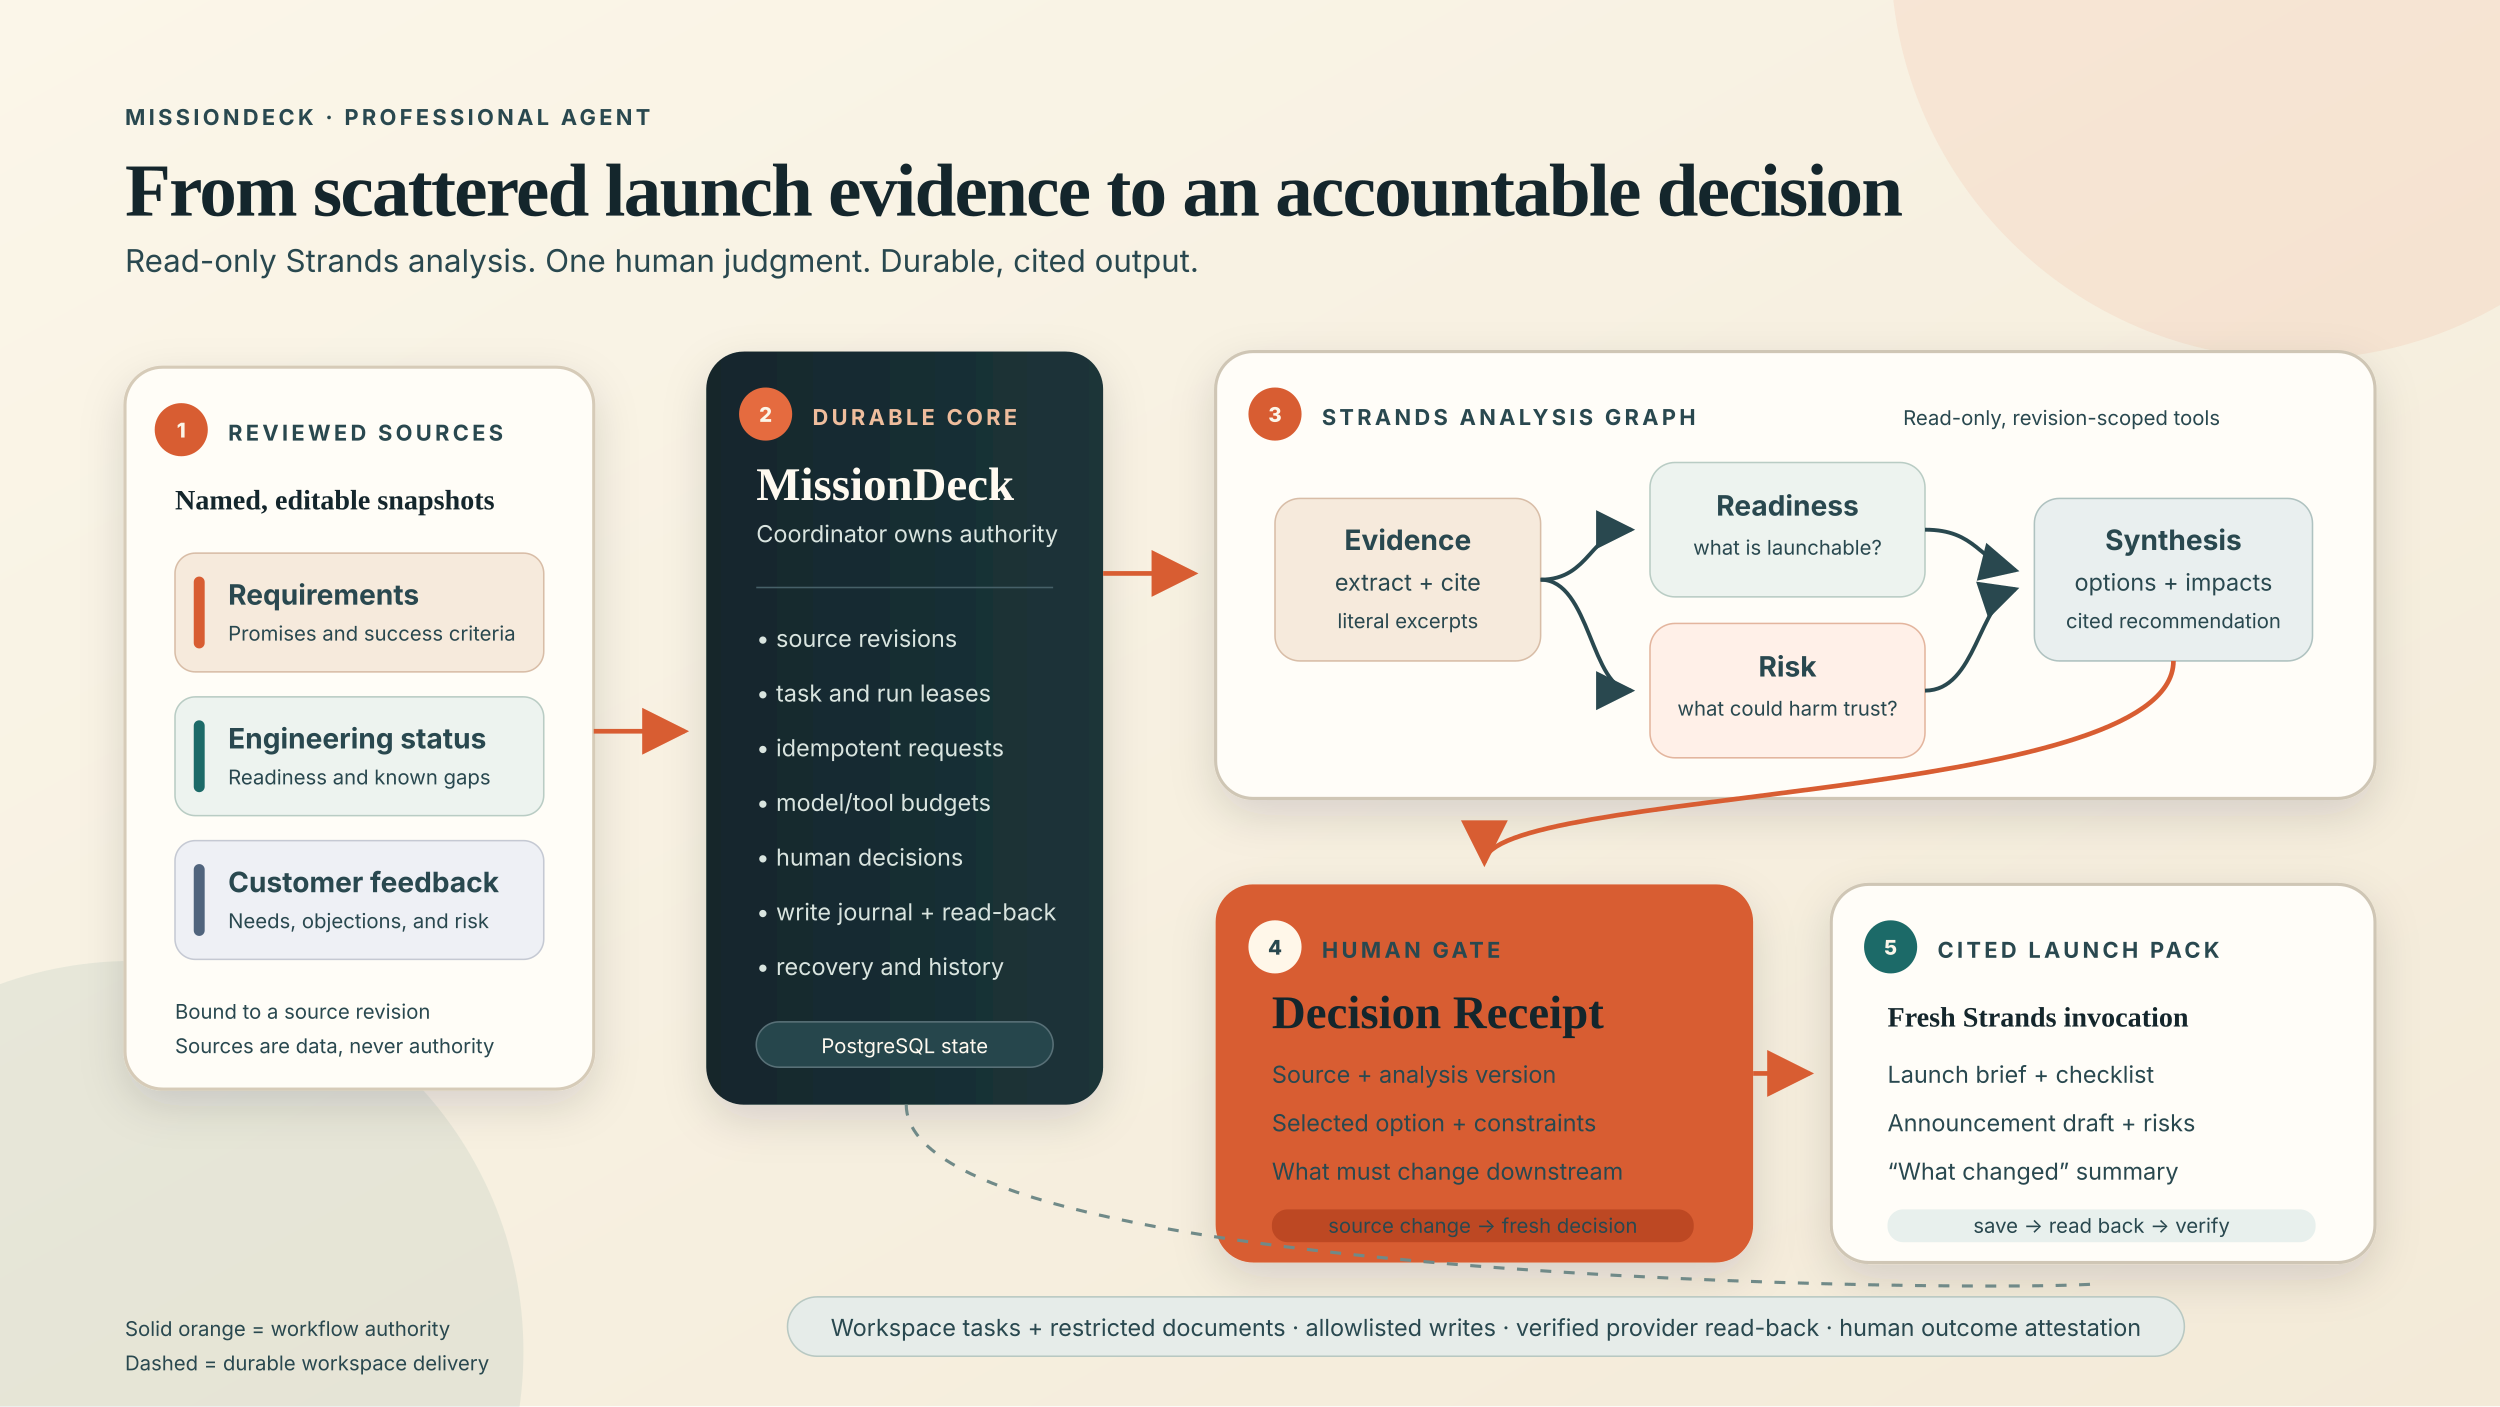
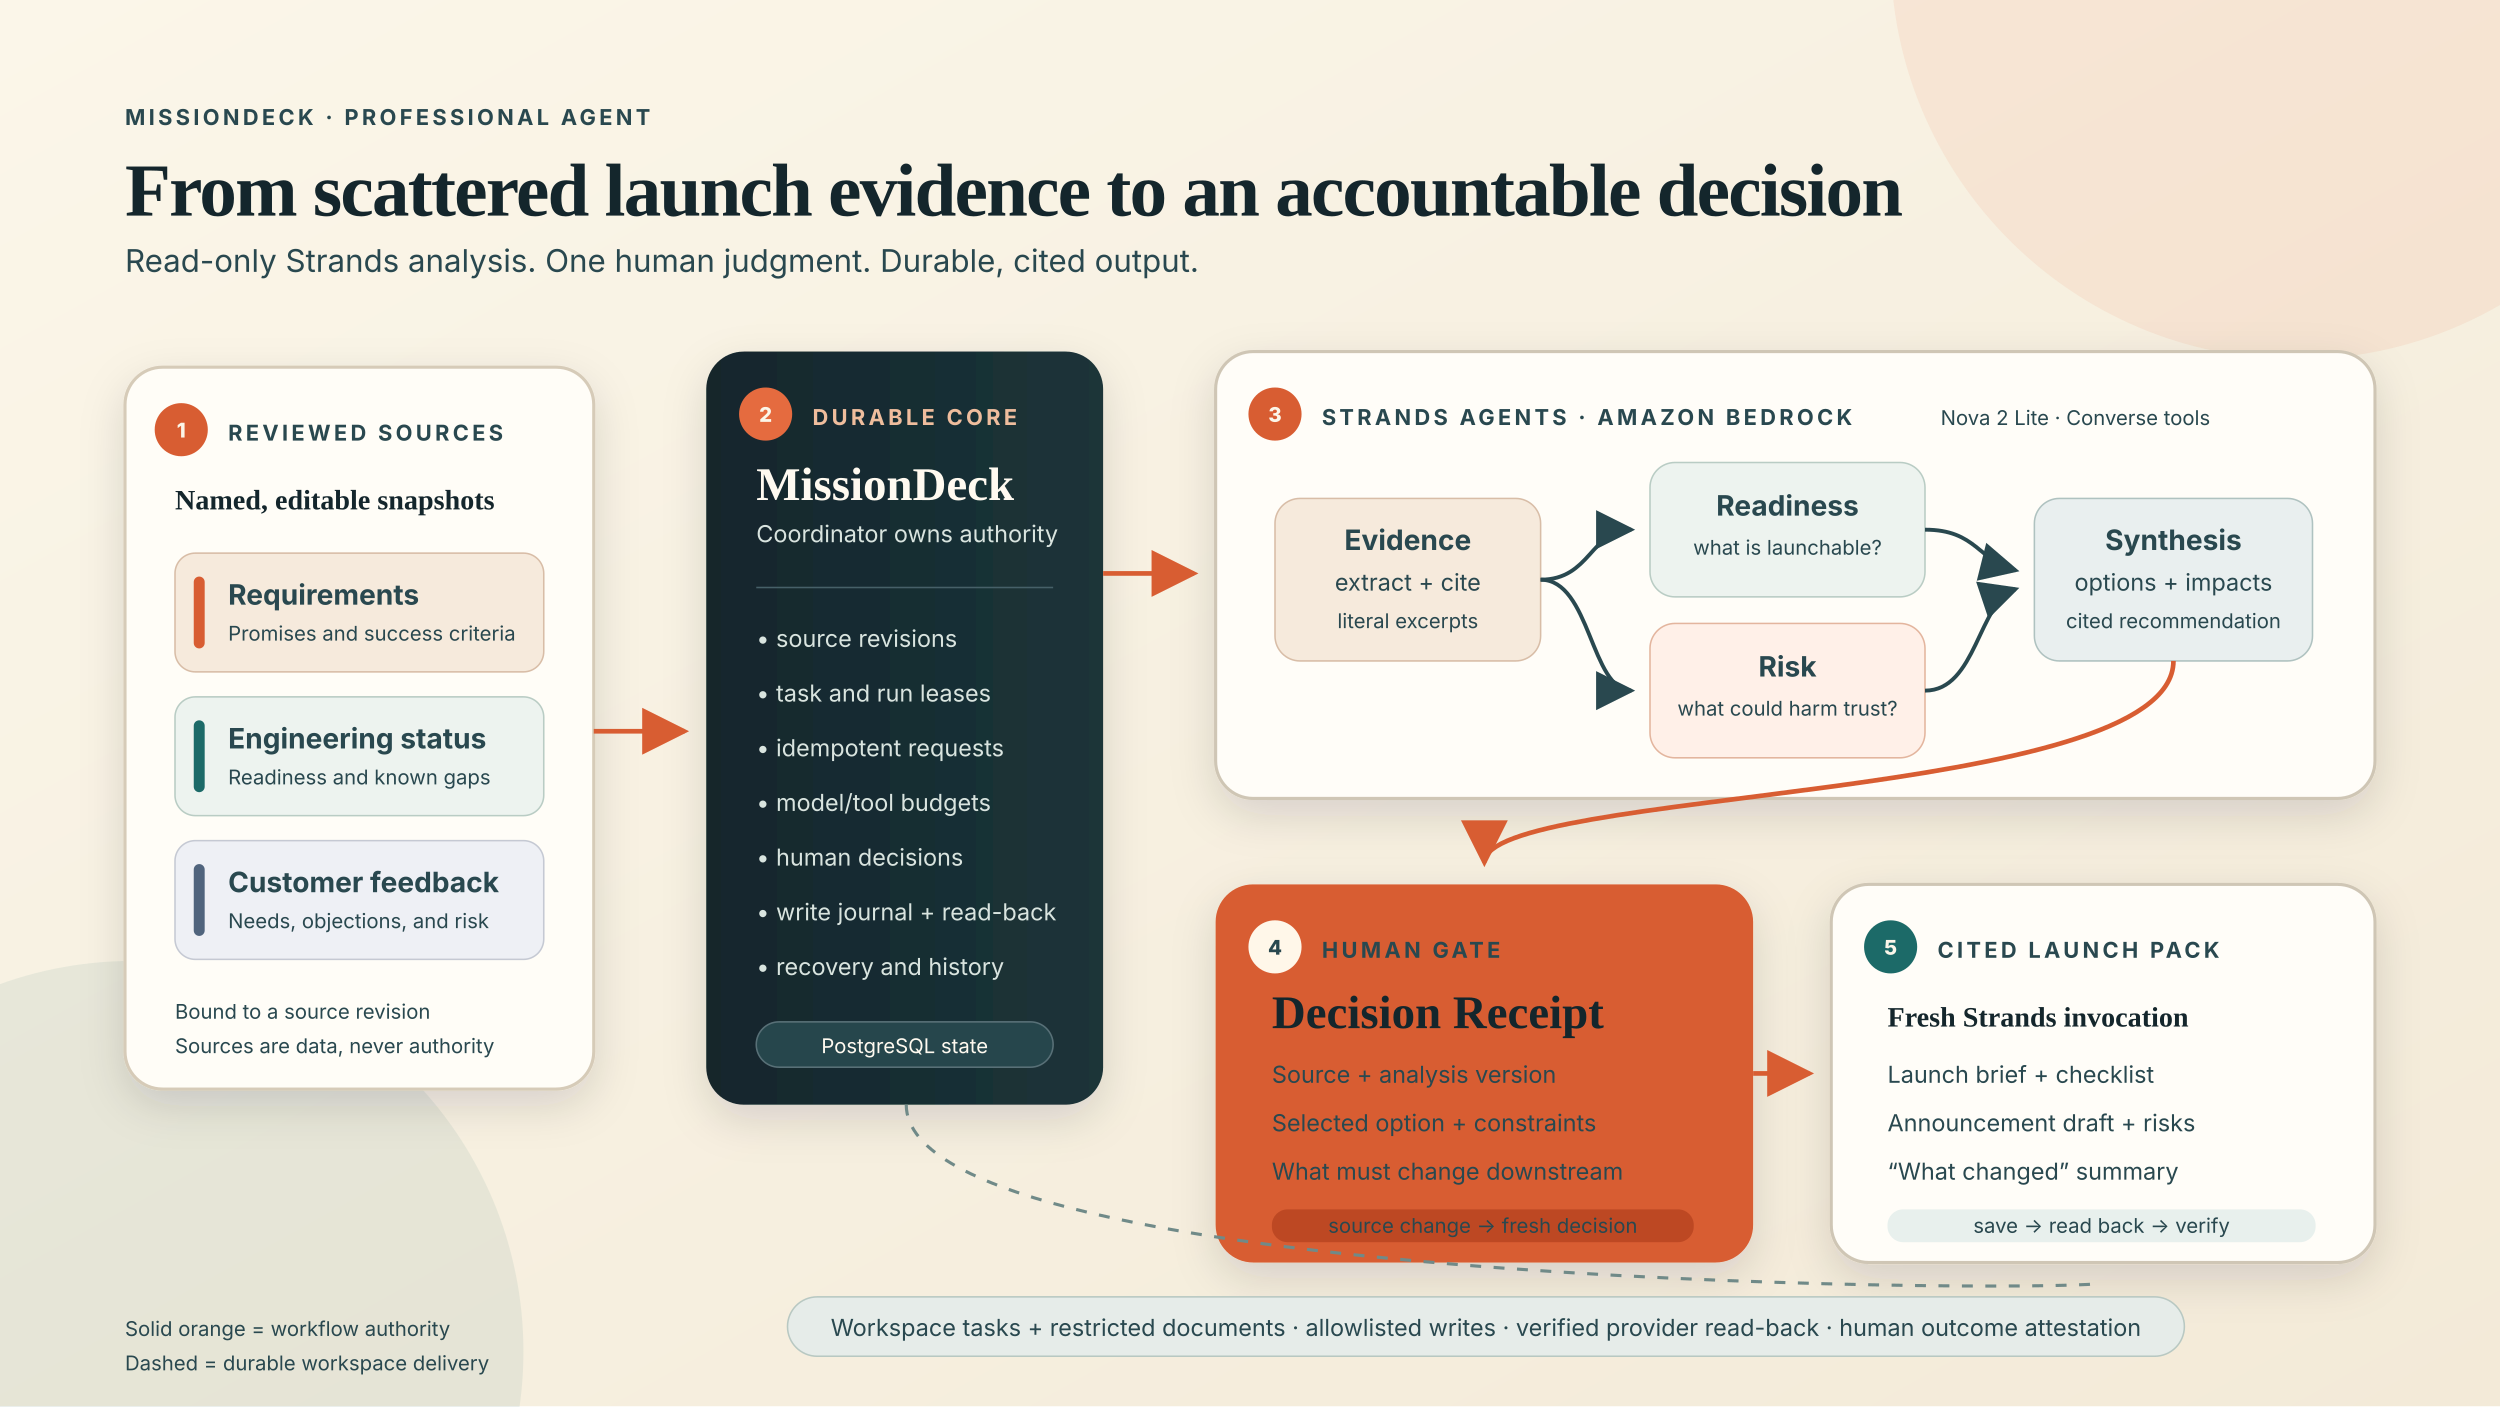
<svg xmlns="http://www.w3.org/2000/svg" width="1600" height="900" viewBox="0 0 1600 900" role="img" aria-labelledby="title desc">
  <defs>
    <linearGradient id="paper" x1="0" x2="1" y1="0" y2="1">
      <stop offset="0" stop-color="#fbf6e9" />
      <stop offset="1" stop-color="#f3ead8" />
    </linearGradient>
    <linearGradient id="inkPanel" x1="0" x2="1">
      <stop offset="0" stop-color="#13262c" />
      <stop offset="1" stop-color="#1c3439" />
    </linearGradient>
    <filter id="shadow" x="-20%" y="-30%" width="140%" height="170%">
      <feDropShadow dx="0" dy="10" stdDeviation="14" flood-color="#14262c" flood-opacity="0.13" />
    </filter>
    <marker id="arrow" markerWidth="12" markerHeight="12" refX="10" refY="6" orient="auto" markerUnits="strokeWidth">
      <path d="M1 1 L11 6 L1 11 Z" fill="#d85d32" />
    </marker>
    <marker id="arrowInk" markerWidth="12" markerHeight="12" refX="10" refY="6" orient="auto" markerUnits="strokeWidth">
      <path d="M1 1 L11 6 L1 11 Z" fill="#29484f" />
    </marker>
    <style>
      .display { font-family: Georgia, 'Times New Roman', serif; fill: #14262c; }
      .sans { font-family: Inter, ui-sans-serif, system-ui, -apple-system, 'Segoe UI', sans-serif; fill: #29484f; }
      .eyebrow { font-size: 14px; font-weight: 700; letter-spacing: 2.1px; }
      .title { font-size: 48px; font-weight: 700; letter-spacing: -1.1px; }
      .subtitle { font-size: 20px; }
      .box-title { font-size: 18px; font-weight: 750; }
      .body { font-size: 15px; }
      .small { font-size: 13px; }
      .number { font-size: 13px; font-weight: 800; fill: #fbf6e9; }
      .on-dark { fill: #fffaf0; }
      .on-dark-muted { fill: #d9e4df; }
      .on-dark-accent { fill: #efbd9d; }
      .line { fill: none; stroke: #d85d32; stroke-width: 3; marker-end: url(#arrow); }
      .line-ink { fill: none; stroke: #29484f; stroke-width: 2.5; marker-end: url(#arrowInk); }
      .line-dash { fill: none; stroke: #708a88; stroke-width: 2; stroke-dasharray: 7 8; }
    </style>
  </defs>
  <rect width="1600" height="900" fill="url(#paper)" />
  <circle cx="1470" cy="-30" r="260" fill="#e56b3f" opacity="0.09" />
  <circle cx="85" cy="865" r="250" fill="#1c6a68" opacity="0.08" />
  <text x="80" y="80" class="sans eyebrow" fill="#d85d32">MISSIONDECK · PROFESSIONAL AGENT</text>
  <text x="80" y="138" class="display title">From scattered launch evidence to an accountable decision</text>
  <text x="80" y="174" class="sans subtitle">Read-only Strands analysis. One human judgment. Durable, cited output.</text>
  <g filter="url(#shadow)">
    <rect x="80" y="235" width="300" height="462" rx="24" fill="#fffdf7" stroke="#d6cbb8" stroke-width="2" />
  </g>
  <circle cx="116" cy="275" r="17" fill="#d85d32" />
  <text x="116" y="280" text-anchor="middle" class="sans number">1</text>
  <text x="146" y="282" class="sans eyebrow">REVIEWED SOURCES</text>
  <text x="112" y="326" class="display box-title">Named, editable snapshots</text>
  <g>
    <rect x="112" y="354" width="236" height="76" rx="13" fill="#f6eadc" stroke="#d8bda7" />
    <rect x="124" y="369" width="7" height="46" rx="3.5" fill="#d85d32" />
    <text x="146" y="387" class="sans box-title">Requirements</text>
    <text x="146" y="410" class="sans small">Promises and success criteria</text>
  </g>
  <g>
    <rect x="112" y="446" width="236" height="76" rx="13" fill="#edf3ef" stroke="#b9ccc4" />
    <rect x="124" y="461" width="7" height="46" rx="3.5" fill="#1c6a68" />
    <text x="146" y="479" class="sans box-title">Engineering status</text>
    <text x="146" y="502" class="sans small">Readiness and known gaps</text>
  </g>
  <g>
    <rect x="112" y="538" width="236" height="76" rx="13" fill="#eef0f5" stroke="#c5c9d3" />
    <rect x="124" y="553" width="7" height="46" rx="3.5" fill="#50647d" />
    <text x="146" y="571" class="sans box-title">Customer feedback</text>
    <text x="146" y="594" class="sans small">Needs, objections, and risk</text>
  </g>
  <text x="112" y="652" class="sans small">Bound to a source revision</text>
  <text x="112" y="674" class="sans small">Sources are data, never authority</text>
  <g filter="url(#shadow)">
    <rect x="452" y="225" width="254" height="482" rx="24" fill="url(#inkPanel)" />
  </g>
  <circle cx="490" cy="265" r="17" fill="#e56b3f" />
  <text x="490" y="270" text-anchor="middle" class="sans number">2</text>
  <text x="520" y="272" class="sans eyebrow on-dark-accent">DURABLE CORE</text>
  <text x="484" y="320" class="display on-dark" font-size="30" font-weight="700">MissionDeck</text>
  <text x="484" y="347" class="sans body on-dark-muted">Coordinator owns authority</text>
  <line x1="484" y1="376" x2="674" y2="376" stroke="#466068" />
  <g class="sans body on-dark-muted">
    <text x="484" y="414">• source revisions</text>
    <text x="484" y="449">• task and run leases</text>
    <text x="484" y="484">• idempotent requests</text>
    <text x="484" y="519">• model/tool budgets</text>
    <text x="484" y="554">• human decisions</text>
    <text x="484" y="589">• write journal + read-back</text>
    <text x="484" y="624">• recovery and history</text>
  </g>
  <rect x="484" y="654" width="190" height="29" rx="14.5" fill="#26464c" stroke="#587077" />
  <text x="579" y="674" text-anchor="middle" class="sans small on-dark">PostgreSQL state</text>
  <path d="M380 468 H438" class="line" />
  <g filter="url(#shadow)">
    <rect x="778" y="225" width="742" height="286" rx="24" fill="#fffdf8" stroke="#cfc6b5" stroke-width="2" />
  </g>
  <circle cx="816" cy="265" r="17" fill="#d85d32" />
  <text x="816" y="270" text-anchor="middle" class="sans number">3</text>
-   <text x="846" y="272" class="sans eyebrow">STRANDS ANALYSIS GRAPH</text>
-   <text x="1218" y="272" class="sans small" fill="#6b817f">Read-only, revision-scoped tools</text>
+   <text x="846" y="272" class="sans eyebrow">STRANDS AGENTS · AMAZON BEDROCK</text>
+   <text x="1242" y="272" class="sans small" fill="#6b817f">Nova 2 Lite · Converse tools</text>
  <rect x="816" y="319" width="170" height="104" rx="16" fill="#f6eadc" stroke="#d8bda7" />
  <text x="901" y="352" text-anchor="middle" class="sans box-title">Evidence</text>
  <text x="901" y="378" text-anchor="middle" class="sans body">extract + cite</text>
  <text x="901" y="402" text-anchor="middle" class="sans small">literal excerpts</text>
  <rect x="1056" y="296" width="176" height="86" rx="16" fill="#edf3ef" stroke="#b9ccc4" />
  <text x="1144" y="330" text-anchor="middle" class="sans box-title">Readiness</text>
  <text x="1144" y="355" text-anchor="middle" class="sans small">what is launchable?</text>
  <rect x="1056" y="399" width="176" height="86" rx="16" fill="#fff0e8" stroke="#e3b59e" />
  <text x="1144" y="433" text-anchor="middle" class="sans box-title">Risk</text>
  <text x="1144" y="458" text-anchor="middle" class="sans small">what could harm trust?</text>
  <rect x="1302" y="319" width="178" height="104" rx="16" fill="#e9efef" stroke="#afc2c0" />
  <text x="1391" y="352" text-anchor="middle" class="sans box-title">Synthesis</text>
  <text x="1391" y="378" text-anchor="middle" class="sans body">options + impacts</text>
  <text x="1391" y="402" text-anchor="middle" class="sans small">cited recommendation</text>
  <path d="M986 371 C1018 371 1018 339 1044 339" class="line-ink" />
  <path d="M986 371 C1018 371 1018 442 1044 442" class="line-ink" />
  <path d="M1232 339 C1265 339 1266 359 1290 365" class="line-ink" />
  <path d="M1232 442 C1265 442 1266 385 1290 377" class="line-ink" />
  <path d="M706 367 H764" class="line" />
  <g filter="url(#shadow)">
    <rect x="778" y="566" width="344" height="242" rx="24" fill="#d85d32" />
  </g>
  <circle cx="816" cy="606" r="17" fill="#fff7e9" />
  <text x="816" y="611" text-anchor="middle" class="sans" font-size="13" font-weight="800" fill="#d85d32">4</text>
  <text x="846" y="613" class="sans eyebrow" fill="#fff3e8">HUMAN GATE</text>
  <text x="814" y="658" class="display" font-size="30" font-weight="700" fill="#fffaf0">Decision Receipt</text>
  <g class="sans body" fill="#fff8ef">
    <text x="814" y="693">Source + analysis version</text>
    <text x="814" y="724">Selected option + constraints</text>
    <text x="814" y="755">What must change downstream</text>
  </g>
  <rect x="814" y="774" width="270" height="21" rx="10" fill="#bd4823" />
  <text x="949" y="789" text-anchor="middle" class="sans small" fill="#fff8ef">source change → fresh decision</text>
  <g filter="url(#shadow)">
    <rect x="1172" y="566" width="348" height="242" rx="24" fill="#fffdf8" stroke="#cfc6b5" stroke-width="2" />
  </g>
  <circle cx="1210" cy="606" r="17" fill="#1c6a68" />
  <text x="1210" y="611" text-anchor="middle" class="sans number">5</text>
  <text x="1240" y="613" class="sans eyebrow">CITED LAUNCH PACK</text>
  <text x="1208" y="657" class="display box-title">Fresh Strands invocation</text>
  <g class="sans body">
    <text x="1208" y="693">Launch brief + checklist</text>
    <text x="1208" y="724">Announcement draft + risks</text>
    <text x="1208" y="755">“What changed” summary</text>
  </g>
  <rect x="1208" y="774" width="274" height="21" rx="10" fill="#e8f0ed" />
  <text x="1345" y="789" text-anchor="middle" class="sans small">save → read back → verify</text>
  <path d="M1391 423 C1391 514 950 504 950 552" class="line" />
  <path d="M1122 687 H1158" class="line" />
  <path d="M580 707 C580 828 1345 827 1345 821" class="line-dash" />
  <rect x="504" y="830" width="894" height="38" rx="19" fill="#e6ece9" stroke="#b8c8c2" />
  <text x="951" y="855" text-anchor="middle" class="sans body">Workspace tasks + restricted documents · allowlisted writes · verified provider read-back · human outcome attestation</text>
  <text x="80" y="855" class="sans small">Solid orange = workflow authority</text>
  <text x="80" y="877" class="sans small">Dashed = durable workspace delivery</text>
</svg>
